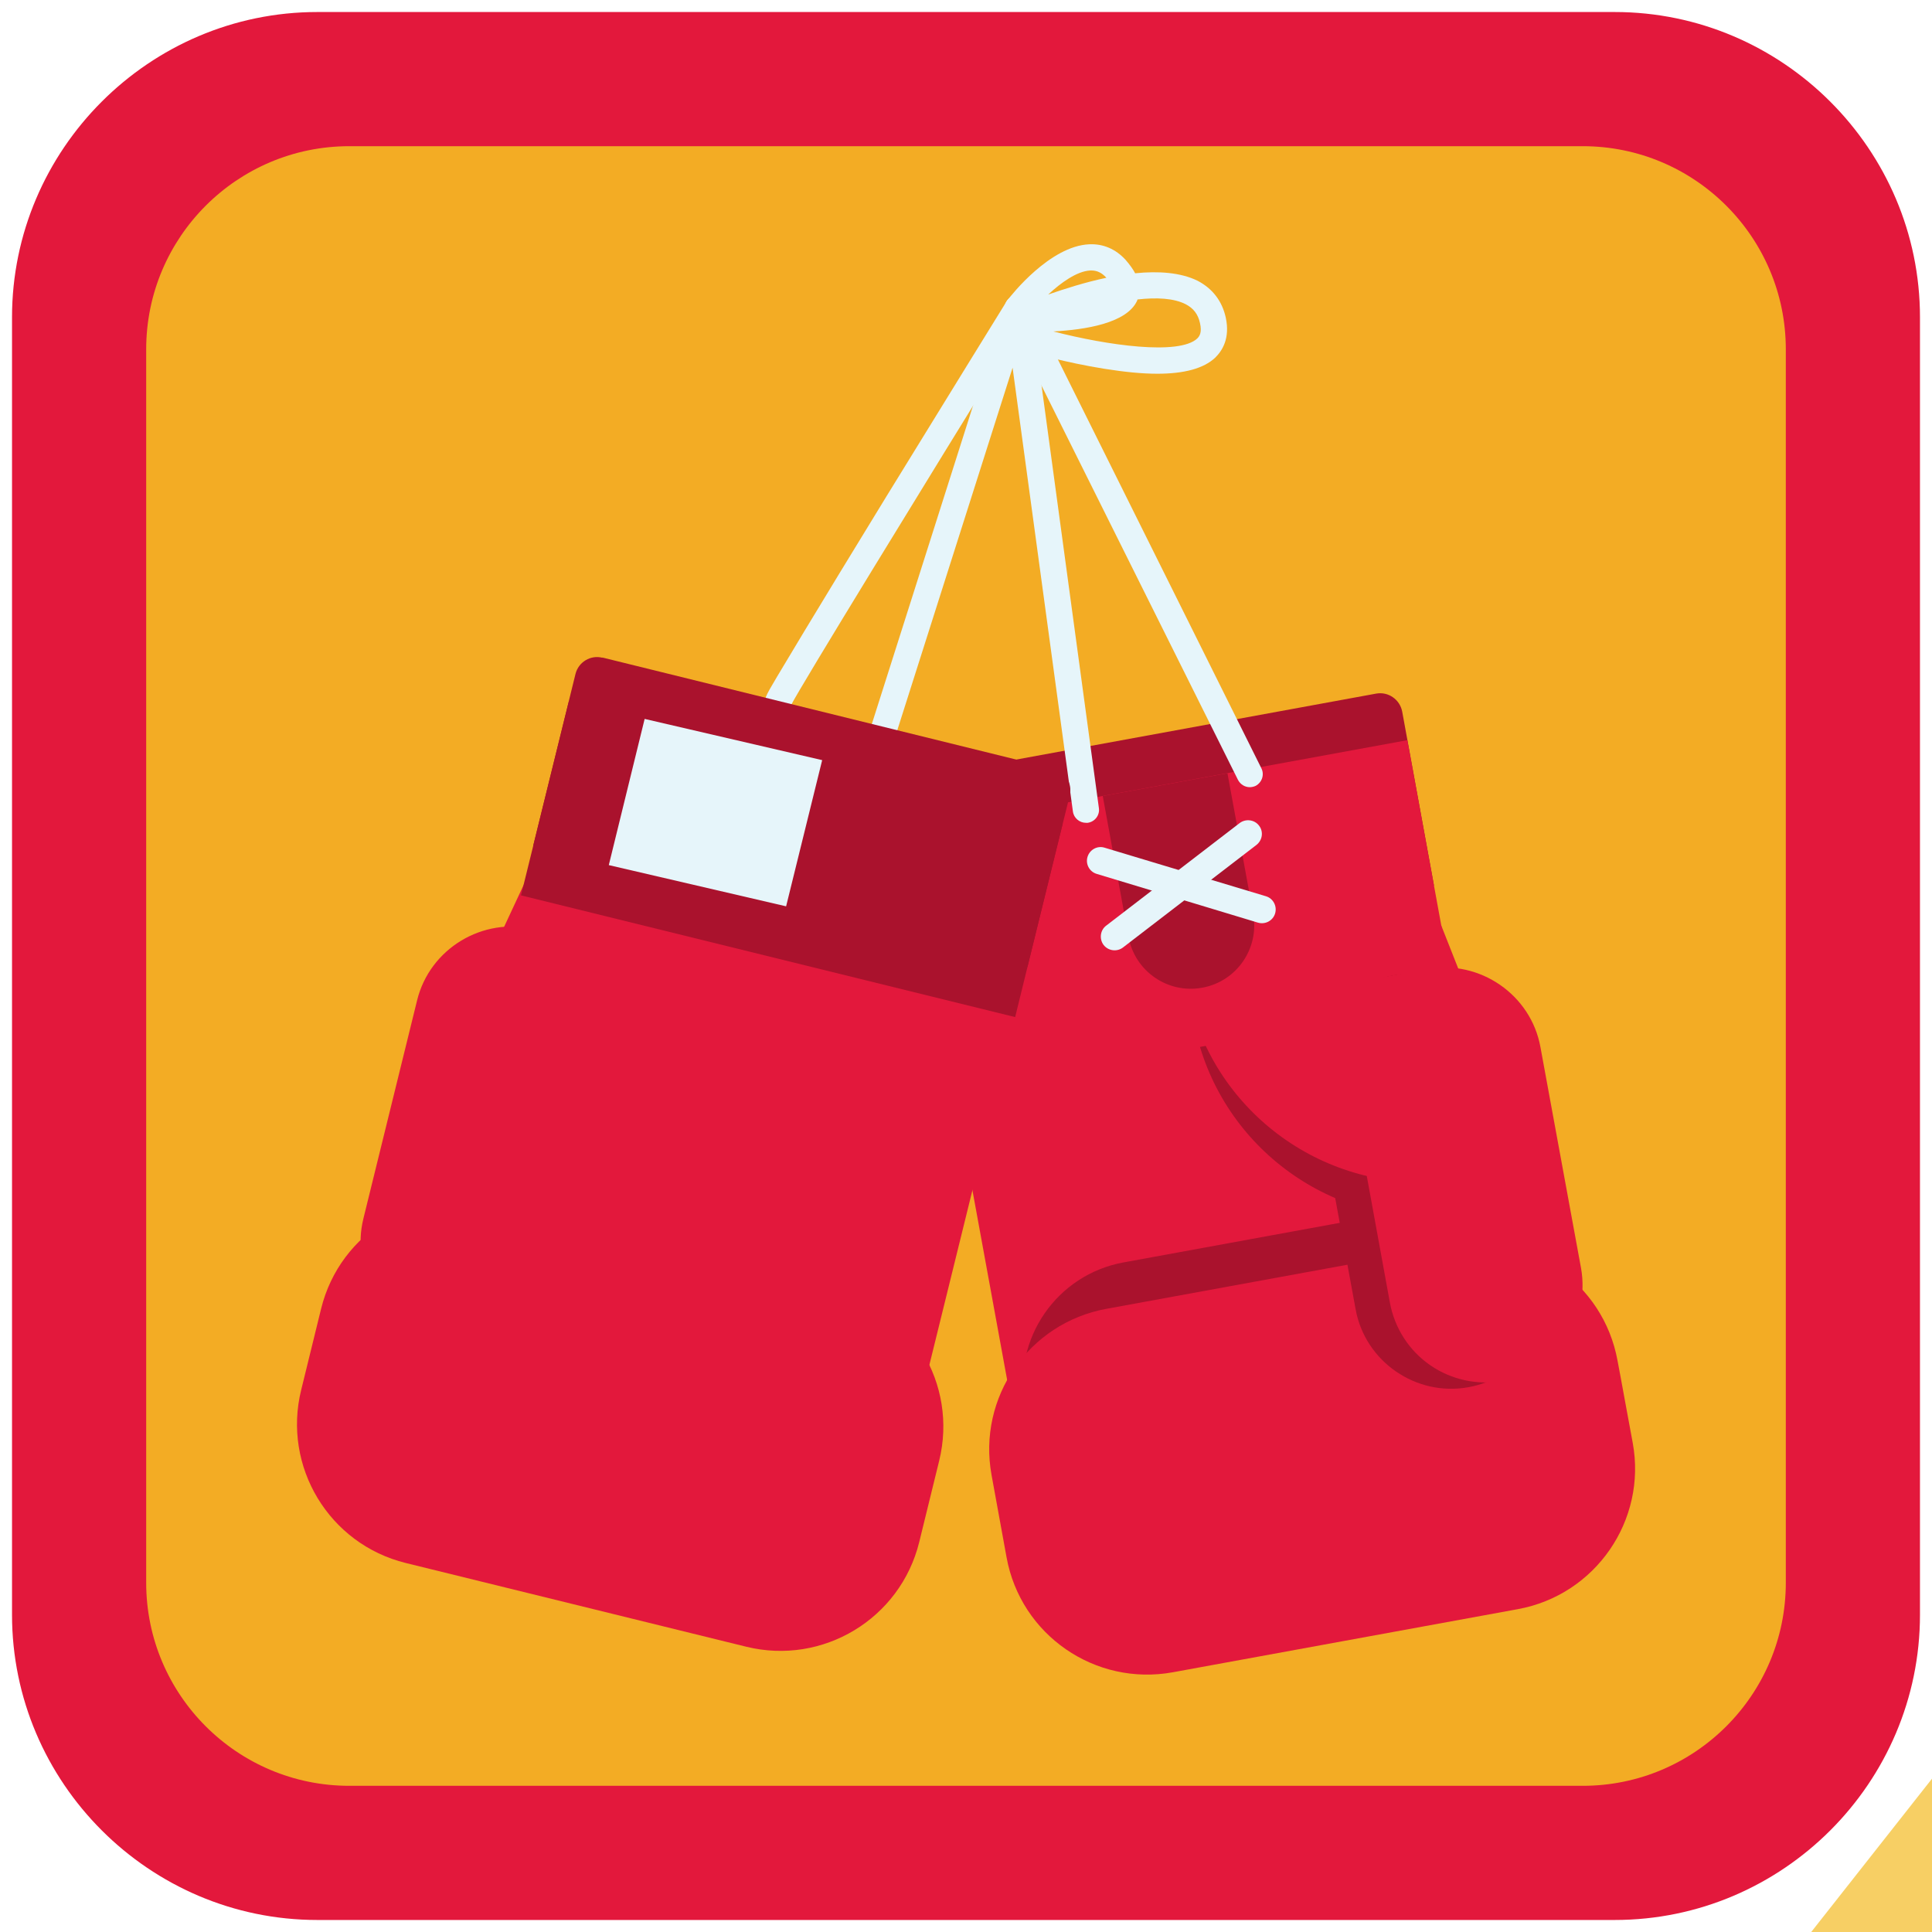
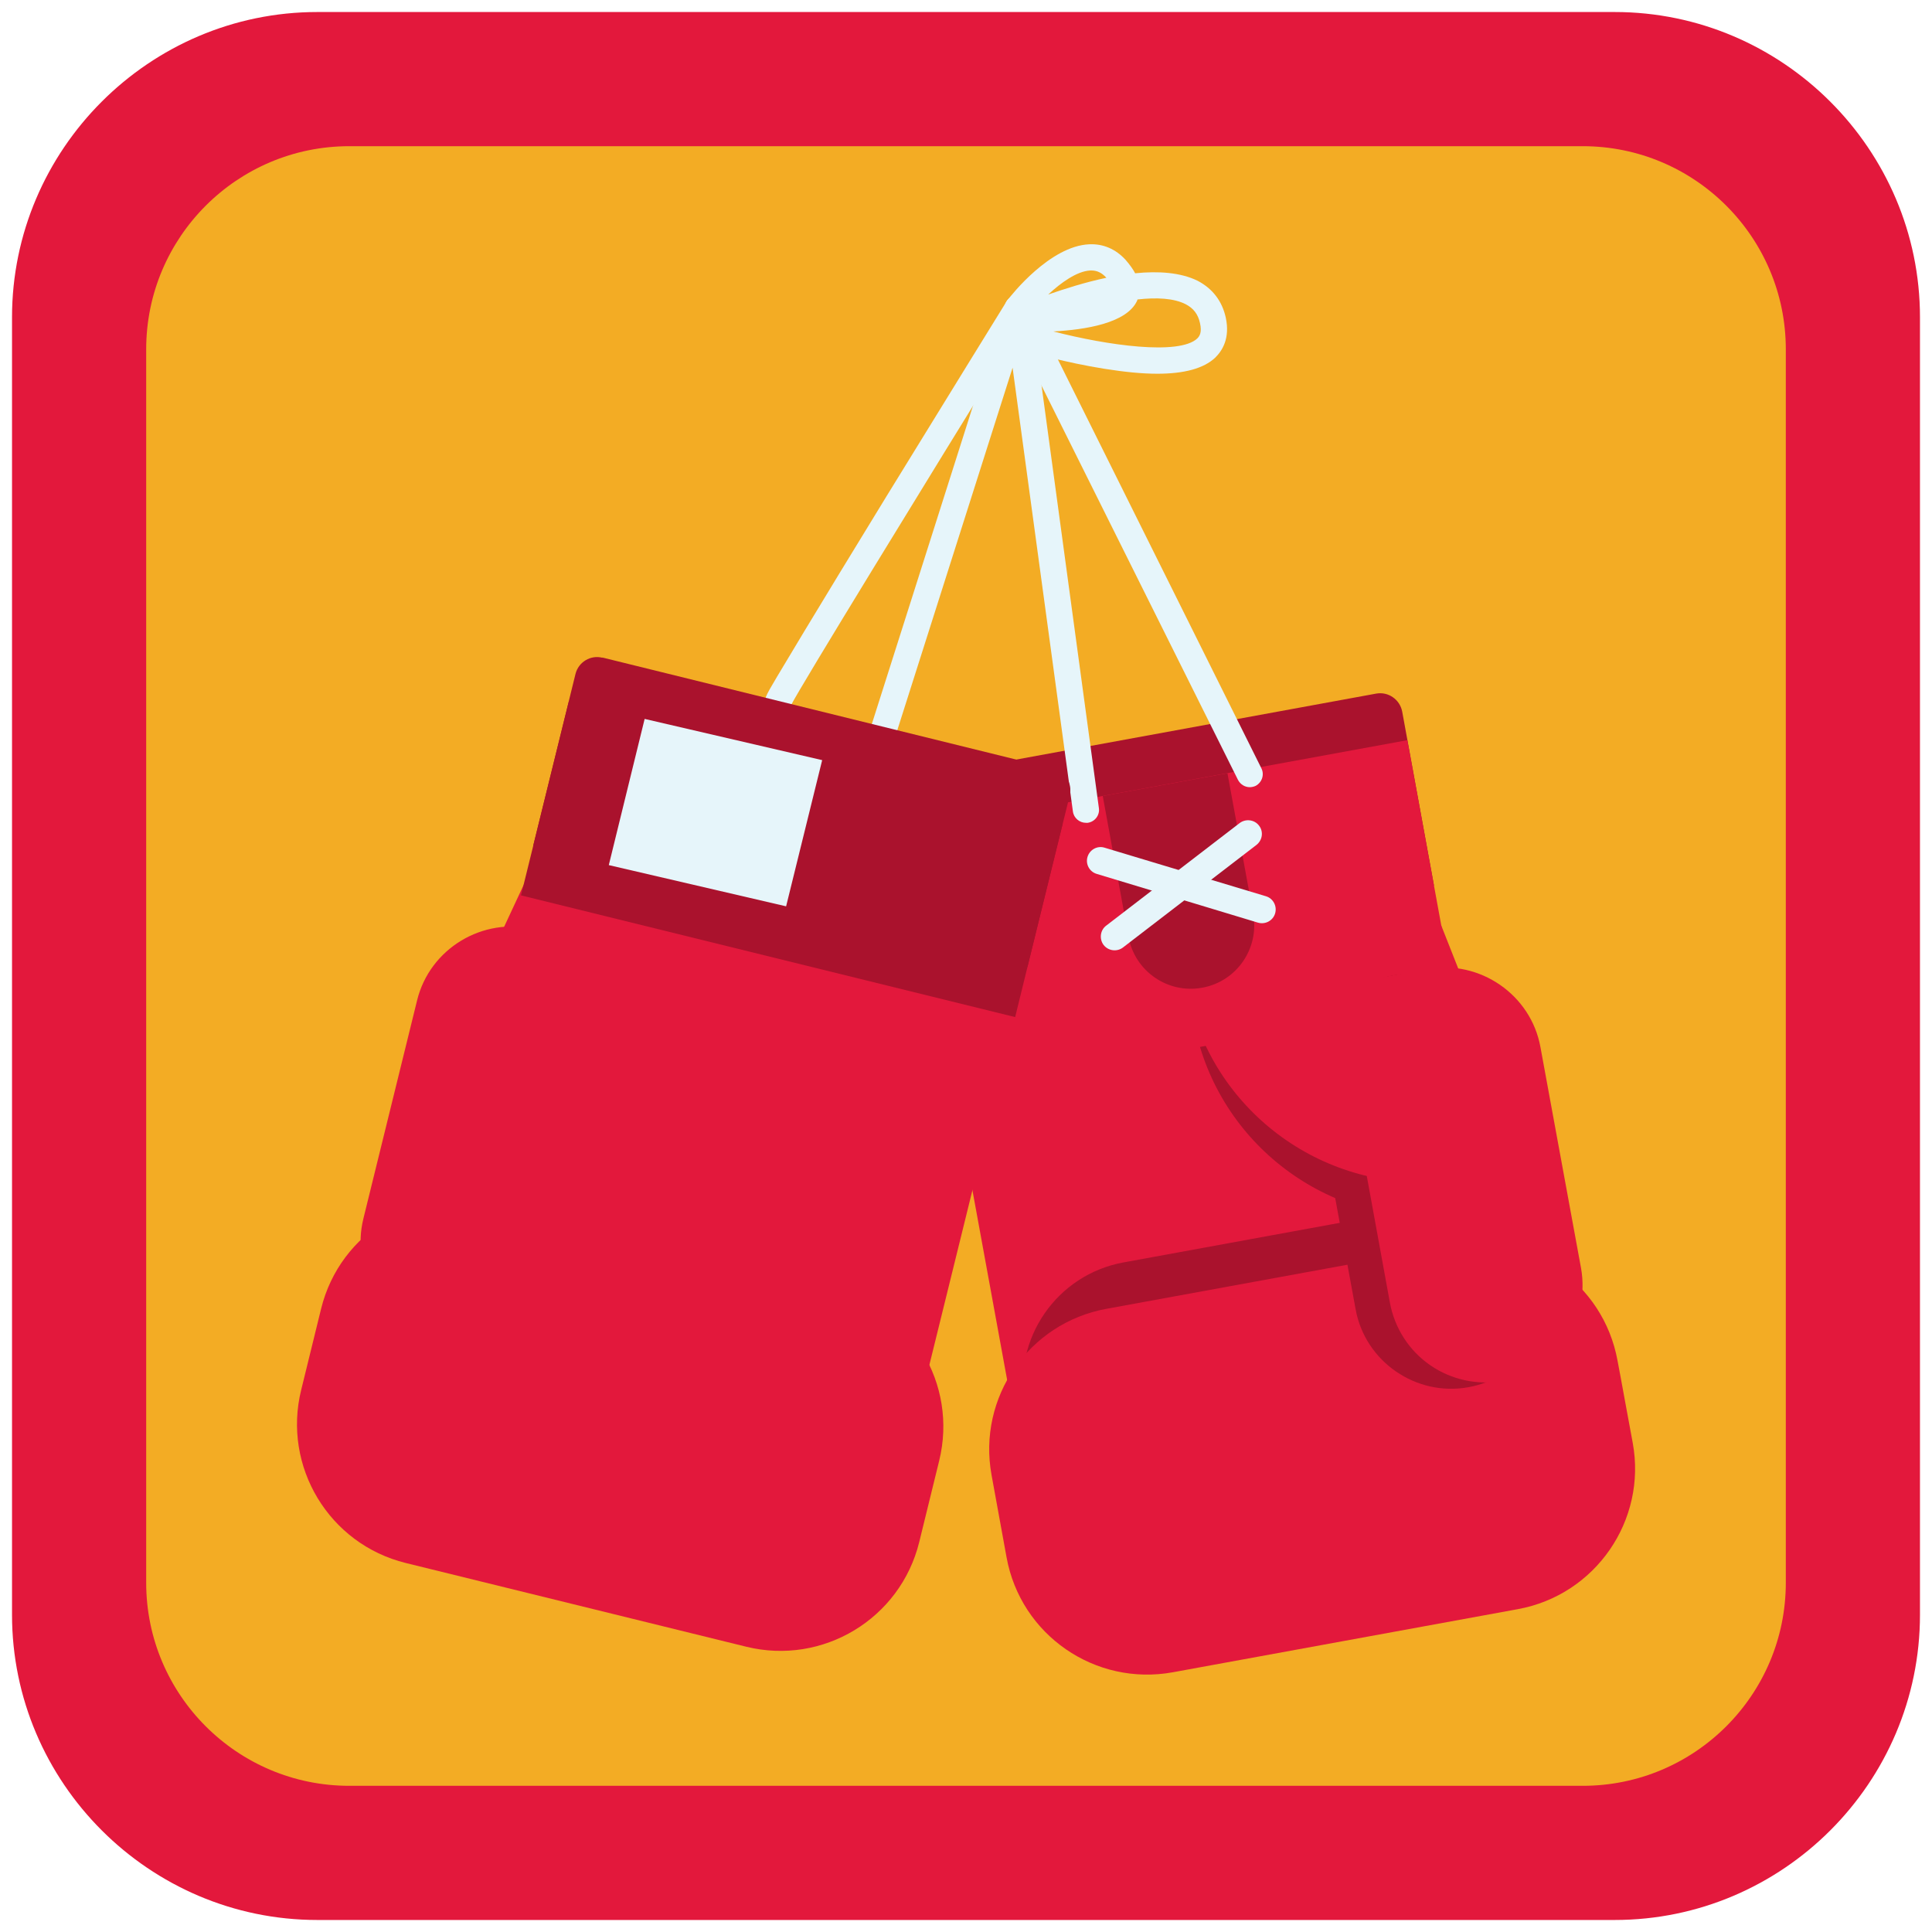
<svg xmlns="http://www.w3.org/2000/svg" viewBox="0 0 90 90">
  <path d="M75.22,89.44L14.78,89.44C6.96,89.44,0.56,83.04,0.56,75.22L0.56,14.78C0.56,6.96,6.96,0.56,14.78,0.56L75.22,0.56C83.04,0.56,89.44,6.96,89.44,14.78L89.44,75.22C89.44,83.04,83.05,89.44,75.22,89.44Z" fill="#e3183c" />
  <path d="M16.27,6.81L73.73,6.81C78.95,6.81,83.19,11.05,83.19,16.27L83.19,73.73C83.19,78.95,78.95,83.19,73.73,83.19L16.27,83.19C11.05,83.19,6.81,78.95,6.81,73.73L6.81,16.27C6.81,11.05,11.05,6.81,16.27,6.81Z" fill="#f3ac24" />
  <path d="M67.13,43.09L70.41,51.4L70.96,68.24L48.1,70.75L43.82,47.36Z" fill="#e3183c" />
  <path d="M48.35,68.74L48.35,68.74C48.24,68.17,47.85,66.02,47.74,65.45L47.74,65.45C47.18,62.35,49.23,59.38,52.33,58.81L66.1,56.29C69.2,55.72,72.18,57.78,72.74,60.88L72.74,60.88C72.85,61.45,73.24,63.59,73.35,64.17L73.35,64.17C73.91,67.27,71.86,70.24,68.76,70.81L54.99,73.33C51.89,73.89,48.91,71.84,48.35,68.74Z" fill="#aa122d" />
  <path d="M46.89,72.55L46.89,72.55C46.77,71.88,46.31,69.38,46.19,68.71L46.19,68.71C45.53,65.1,47.92,61.63,51.54,60.97L67.61,58.03C71.22,57.36,74.69,59.76,75.35,63.38L75.35,63.38C75.48,64.04,75.93,66.55,76.06,67.22L76.06,67.22C76.72,70.83,74.32,74.3,70.71,74.96L54.64,77.9C51.02,78.56,47.55,76.17,46.89,72.55Z" fill="#e3183c" />
  <path d="M66.8,41.25L43.48,45.51L42,37.41C41.89,36.85,42.26,36.31,42.83,36.21L64.11,32.31C64.67,32.21,65.21,32.58,65.32,33.15L66.8,41.25L66.8,41.25Z" fill="#aa122d" />
  <path d="M67.23,43.6L43.91,47.87L42.24,38.75L65.56,34.48Z" fill="#e3183c" />
  <path d="M56.01,46.01C54.4,46.31,52.86,45.24,52.57,43.64L51.37,37.08L57.18,36.02L58.38,42.58C58.67,44.18,57.61,45.72,56.01,46.01Z" fill="#aa122d" />
  <path d="M58.97,41.75C59.31,41.85,59.5,42.21,59.4,42.55L59.4,42.55C59.3,42.89,58.94,43.08,58.6,42.98L51.09,40.71C50.75,40.61,50.56,40.25,50.66,39.92L50.66,39.92C50.76,39.58,51.12,39.38,51.46,39.49Z" fill="#e6f5fa" />
  <path d="M52.31,44.14C52.03,44.35,51.63,44.3,51.41,44.02L51.41,44.02C51.2,43.74,51.25,43.33,51.53,43.12L57.75,38.34C58.03,38.13,58.44,38.18,58.65,38.46L58.65,38.46C58.87,38.74,58.81,39.14,58.53,39.36Z" fill="#e6f5fa" />
  <path d="M68.41,64.62C65.97,65.07,63.59,63.43,63.15,60.99L61.26,50.7C61.05,49.52,61.31,48.3,61.99,47.31C62.67,46.33,63.72,45.65,64.9,45.44L64.9,45.44C66.08,45.22,67.29,45.48,68.28,46.16C69.27,46.84,69.94,47.89,70.16,49.07L72.04,59.36C72.26,60.54,72,61.76,71.31,62.74C70.63,63.73,69.59,64.41,68.41,64.62Z" fill="#aa122d" />
  <path d="M66.69,46.8L68.47,56.55C62.87,57.51,57.51,54.11,55.9,48.77Z" fill="#aa122d" />
  <path d="M70.01,64.33C68.83,64.54,67.62,64.28,66.63,63.6C65.64,62.92,64.97,61.87,64.75,60.7L62.87,50.4C62.42,47.96,64.06,45.59,66.5,45.14L66.5,45.14C68.94,44.7,71.32,46.34,71.76,48.78L73.65,59.07C74.09,61.51,72.45,63.88,70.01,64.33Z" fill="#e3183c" />
  <path d="M66.34,45.17L68.13,54.92C62.52,55.88,57.16,52.48,55.56,47.14Z" fill="#e3183c" />
  <path d="M58.22,36.67C57.99,36.67,57.78,36.54,57.67,36.33L47.35,15.62C43.13,22.46,37.28,31.99,36.85,32.85C36.75,33.15,36.43,33.33,36.12,33.25C35.93,33.2,35.77,33.07,35.7,32.89C35.57,32.58,35.62,32.5,36.2,31.52C36.49,31.03,36.91,30.33,37.46,29.42C38.38,27.89,39.67,25.78,41.29,23.13C44.06,18.63,46.86,14.08,46.89,14.04C47.01,13.85,47.22,13.74,47.44,13.75C47.66,13.76,47.86,13.89,47.96,14.09L58.76,35.79C58.91,36.09,58.79,36.45,58.49,36.61C58.4,36.65,58.31,36.67,58.21,36.67Z" fill="#e6f5fa" />
  <path d="M50.59,38.33C50.29,38.33,50.02,38.11,49.98,37.8L47.17,17.13L41.48,35.02C41.38,35.34,41.03,35.52,40.71,35.41C40.39,35.31,40.21,34.97,40.32,34.65L46.83,14.17C46.91,13.9,47.18,13.73,47.46,13.75C47.75,13.77,47.98,13.99,48.02,14.28L51.19,37.64C51.24,37.97,51.01,38.28,50.67,38.33C50.64,38.33,50.62,38.33,50.59,38.33Z" fill="#e6f5fa" />
  <path d="M47.41,46.88L41.72,69.97L19.05,66.09L20.62,49.31L24.4,41.21Z" fill="#e3183c" />
  <path d="M34.76,76.71L18.9,72.81C15.33,71.93,13.15,68.32,14.03,64.75L14.03,64.75C14.19,64.09,14.8,61.62,14.96,60.96L14.96,60.96C15.84,57.39,19.45,55.21,23.02,56.09L38.88,60C42.45,60.87,44.63,64.48,43.75,68.05L43.75,68.05C43.59,68.71,42.98,71.18,42.82,71.84L42.82,71.84C41.94,75.41,38.33,77.59,34.76,76.71Z" fill="#e3183c" />
  <path d="M28.06,30.63L49.07,35.81C49.63,35.94,49.97,36.5,49.83,37.06L47.86,45.05L24.84,39.39L26.81,31.39C26.95,30.84,27.51,30.5,28.06,30.64Z" fill="#aa122d" />
  <path d="M26.49,32.71L49.5,38.38L47.29,47.38L24.27,41.71Z" fill="#aa122d" />
  <path d="M24.9,43.29C27.31,43.89,28.8,46.36,28.21,48.76L25.71,58.92C25.11,61.33,22.64,62.83,20.24,62.23L20.24,62.23C17.83,61.64,16.33,59.17,16.93,56.76L19.43,46.6C20.02,44.19,22.49,42.7,24.9,43.29Z" fill="#e3183c" />
  <path d="M35.7,45.95C33.78,51.18,28.22,54.25,22.69,52.96L25.06,43.33Z" fill="#e3183c" />
  <path d="M28.36,40.3L30.03,33.49L38.3,35.41L36.62,42.22Z" fill="#e6f5fa" />
  <path d="M53.91,17.41C53.21,17.41,52.39,17.33,51.45,17.18C49.62,16.89,48.02,16.42,47.96,16.4C47.63,16.3,47.45,15.96,47.55,15.64C47.57,15.57,47.6,15.51,47.64,15.45C47.63,15.45,47.63,15.45,47.63,15.45C47.34,15.44,47.1,15.24,47.05,14.96C47.04,14.92,47.04,14.88,47.04,14.85C47.04,14.85,47.04,14.85,47.04,14.85C46.77,14.64,46.72,14.26,46.93,13.99C47.12,13.73,48.92,11.46,50.74,11.38C51.39,11.35,51.97,11.6,52.43,12.1C52.63,12.33,52.78,12.54,52.88,12.73C53.96,12.62,55,12.69,55.79,13.08C56.48,13.44,56.93,14.02,57.1,14.79C57.31,15.76,56.94,16.34,56.6,16.67C56.07,17.16,55.18,17.41,53.91,17.41ZM55.77,15.77C55.88,15.66,56,15.49,55.9,15.05C55.81,14.64,55.6,14.36,55.23,14.17C54.68,13.89,53.88,13.85,52.99,13.95C52.98,13.97,52.98,13.99,52.97,14.01C52.49,15.06,50.55,15.36,49.07,15.44C51.58,16.09,54.92,16.56,55.77,15.77ZM50.84,12.6C50.82,12.6,50.81,12.6,50.79,12.6C50.17,12.63,49.42,13.17,48.83,13.72C49.58,13.46,50.54,13.15,51.54,12.94C51.54,12.94,51.53,12.93,51.53,12.93C51.32,12.7,51.1,12.6,50.84,12.6Z" fill="#e6f5fa" />
-   <path d="M76.74,99.69L126.03,37.12L150.13,56.11L100.84,118.68Z" fill="#f7cf64" />
</svg>
